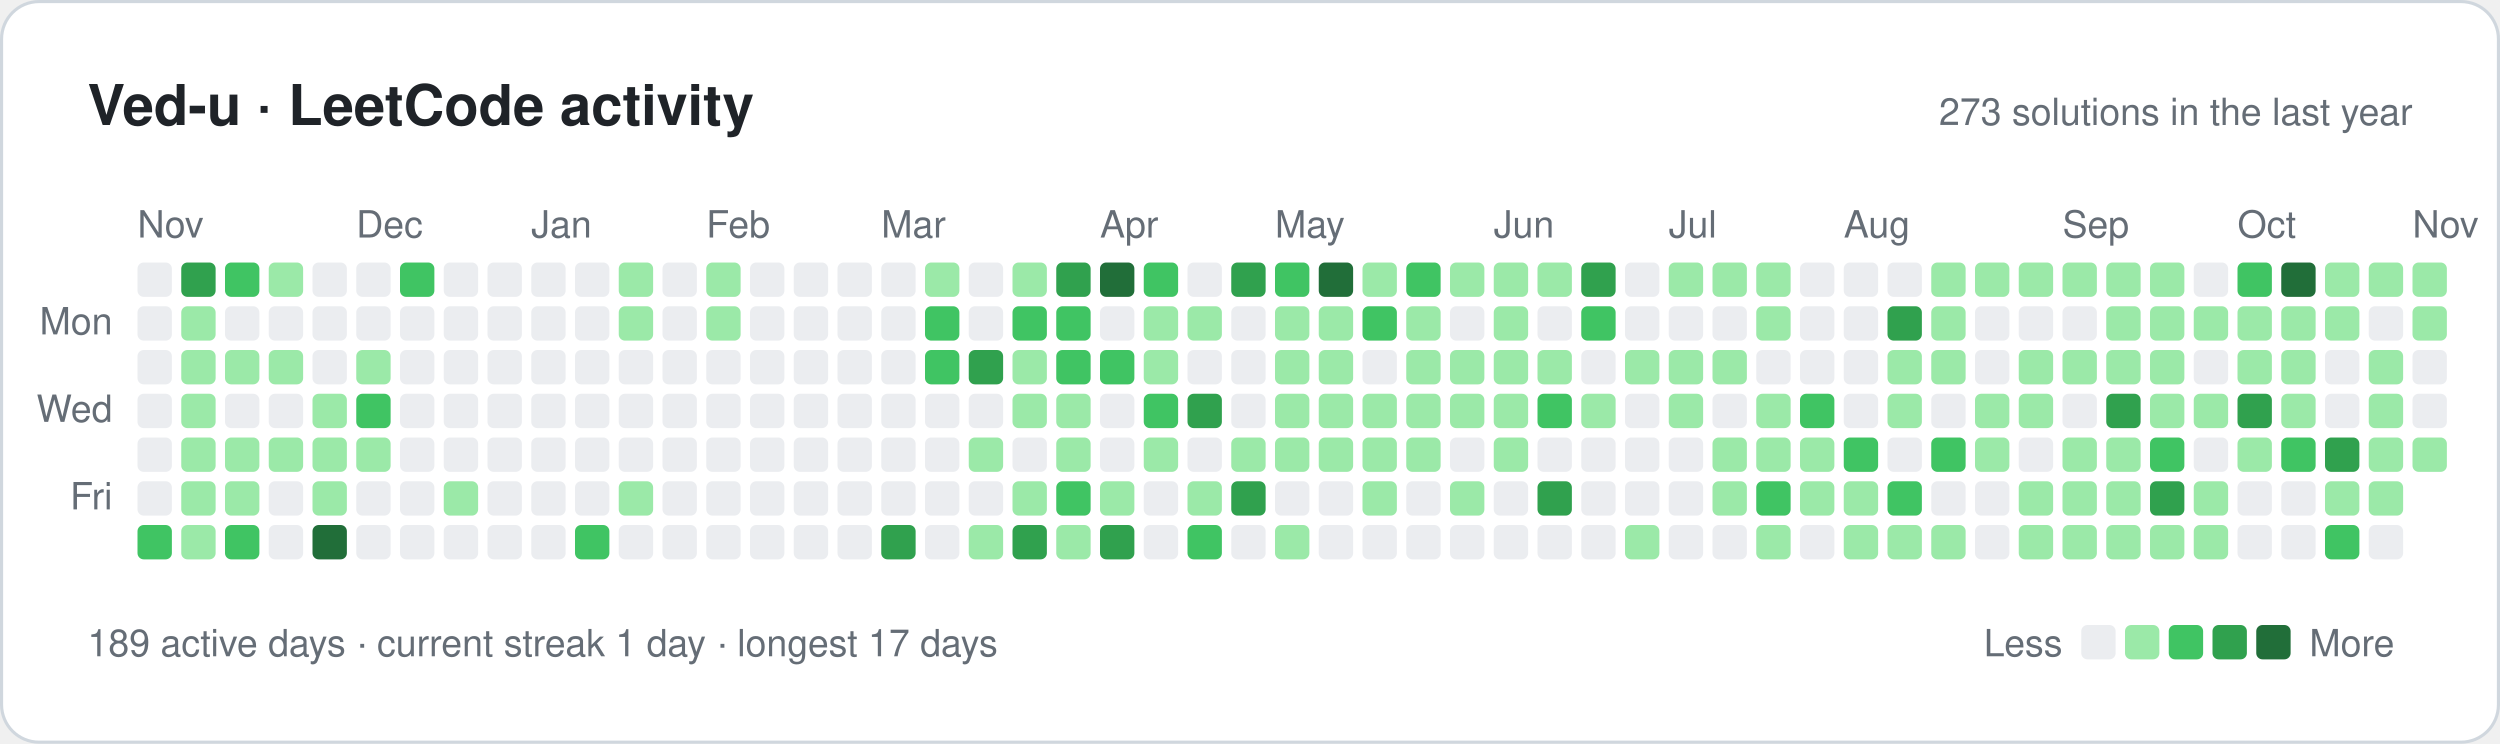
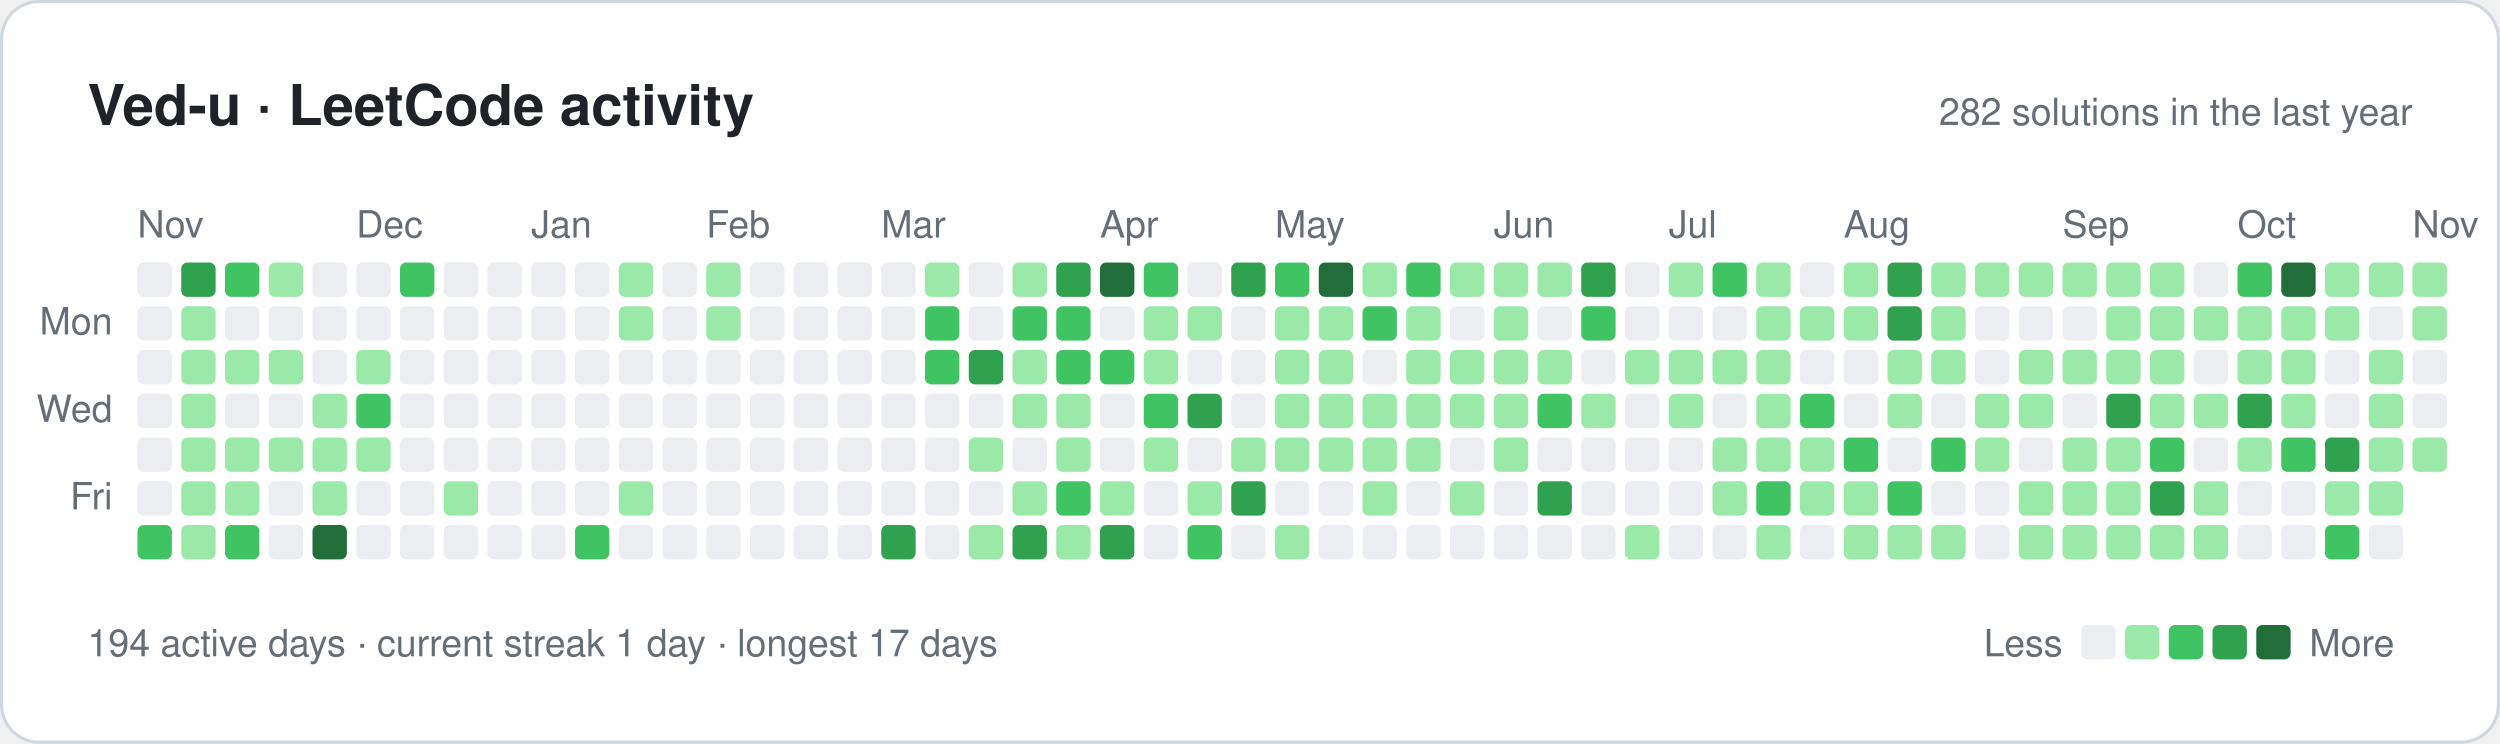
<svg xmlns="http://www.w3.org/2000/svg" width="800" height="238" viewBox="0 0 800 238" font-family="-apple-system,BlinkMacSystemFont,'Segoe UI',Helvetica,Arial,sans-serif" role="img" aria-labelledby="t">
  <style>
.bg{fill:#ffffff;stroke:#d0d7de}.title{fill:#1f2328;font-size:18px;font-weight:600}.muted{fill:#656d76;font-size:12px}
.label{fill:#1f2328;font-size:13px;font-weight:600}.value{fill:#1f2328;font-size:22px;font-weight:700}.value-sm{fill:#1f2328;font-size:14px;font-weight:700}
.total{fill:#1f2328;font-size:30px;font-weight:700}.track{fill:#eaeef2}.ring-track{stroke:#eaeef2}.divider{stroke:#d0d7de}.grid{stroke:#d0d7de;fill:none}
@media (prefers-color-scheme: dark){.bg{fill:#0d1117;stroke:#30363d}.title,.label,.value,.value-sm,.total{fill:#e6edf3}.muted{fill:#8b949e}.track{fill:#21262d}.ring-track{stroke:#21262d}.divider{stroke:#30363d}.grid{stroke:#30363d}}
@keyframes ls-fade{from{opacity:0;transform:translateY(6px)}to{opacity:1;transform:none}}
@keyframes ls-grow{from{transform:scaleX(0)}to{transform:scaleX(1)}}
@keyframes ls-pop{from{opacity:0;transform:scale(.2)}to{opacity:1;transform:scale(1)}}
@keyframes ls-pulse{0%,100%{opacity:1}50%{opacity:.3}}
.fade{animation:ls-fade .6s ease-out both}
.grow{transform-box:fill-box;transform-origin:left center;animation:ls-grow .9s cubic-bezier(.2,.7,.3,1) both}
.pulse{animation:ls-pulse 1.8s ease-in-out infinite}
.d1{animation-delay:0.12s}
.d2{animation-delay:0.24s}
.d3{animation-delay:0.36s}
.d4{animation-delay:0.48s}
.d5{animation-delay:0.60s}
.d6{animation-delay:0.72s}
.d7{animation-delay:0.84s}
.d8{animation-delay:0.96s}
@media (prefers-reduced-motion: reduce){*{animation:none!important}}
.h0{fill:#ebedf0}.h1{fill:#9be9a8}.h2{fill:#40c463}.h3{fill:#30a14e}.h4{fill:#216e39}
@media (prefers-color-scheme: dark){.h0{fill:#161b22}.h1{fill:#0e4429}.h2{fill:#006d32}.h3{fill:#26a641}.h4{fill:#39d353}}
</style>
  <rect x="0.5" y="0.5" width="799" height="237" rx="12" class="bg" />
  <g class="fade">
    <text x="28" y="40" class="title">Ved-u · LeetCode activity</text>
-     <text x="772" y="40" class="muted" text-anchor="end">273 solutions in the last year</text>
+     <text x="772" y="40" class="muted" text-anchor="end">282 solutions in the last year</text>
  </g>
  <text x="44" y="76" class="muted" font-size="11">Nov</text>
  <text x="114" y="76" class="muted" font-size="11">Dec</text>
  <text x="170" y="76" class="muted" font-size="11">Jan</text>
  <text x="226" y="76" class="muted" font-size="11">Feb</text>
  <text x="282" y="76" class="muted" font-size="11">Mar</text>
  <text x="352" y="76" class="muted" font-size="11">Apr</text>
  <text x="408" y="76" class="muted" font-size="11">May</text>
  <text x="478" y="76" class="muted" font-size="11">Jun</text>
  <text x="534" y="76" class="muted" font-size="11">Jul</text>
  <text x="590" y="76" class="muted" font-size="11">Aug</text>
  <text x="660" y="76" class="muted" font-size="11">Sep</text>
  <text x="716" y="76" class="muted" font-size="11">Oct</text>
  <text x="772" y="76" class="muted" font-size="11">Nov</text>
  <text x="36" y="107" class="muted" font-size="10" text-anchor="end">Mon</text>
  <text x="36" y="135" class="muted" font-size="10" text-anchor="end">Wed</text>
  <text x="36" y="163" class="muted" font-size="10" text-anchor="end">Fri</text>
  <g class="fade d1">
    <rect x="44" y="84" width="11" height="11" rx="2" class="h0" />
    <rect x="44" y="98" width="11" height="11" rx="2" class="h0" />
    <rect x="44" y="112" width="11" height="11" rx="2" class="h0" />
    <rect x="44" y="126" width="11" height="11" rx="2" class="h0" />
    <rect x="44" y="140" width="11" height="11" rx="2" class="h0" />
    <rect x="44" y="154" width="11" height="11" rx="2" class="h0" />
    <rect x="44" y="168" width="11" height="11" rx="2" class="h2" />
    <rect x="58" y="84" width="11" height="11" rx="2" class="h3" />
    <rect x="58" y="98" width="11" height="11" rx="2" class="h1" />
    <rect x="58" y="112" width="11" height="11" rx="2" class="h1" />
    <rect x="58" y="126" width="11" height="11" rx="2" class="h1" />
    <rect x="58" y="140" width="11" height="11" rx="2" class="h1" />
    <rect x="58" y="154" width="11" height="11" rx="2" class="h1" />
    <rect x="58" y="168" width="11" height="11" rx="2" class="h1" />
    <rect x="72" y="84" width="11" height="11" rx="2" class="h2" />
    <rect x="72" y="98" width="11" height="11" rx="2" class="h0" />
    <rect x="72" y="112" width="11" height="11" rx="2" class="h1" />
    <rect x="72" y="126" width="11" height="11" rx="2" class="h0" />
    <rect x="72" y="140" width="11" height="11" rx="2" class="h1" />
    <rect x="72" y="154" width="11" height="11" rx="2" class="h1" />
    <rect x="72" y="168" width="11" height="11" rx="2" class="h2" />
    <rect x="86" y="84" width="11" height="11" rx="2" class="h1" />
    <rect x="86" y="98" width="11" height="11" rx="2" class="h0" />
    <rect x="86" y="112" width="11" height="11" rx="2" class="h1" />
    <rect x="86" y="126" width="11" height="11" rx="2" class="h0" />
    <rect x="86" y="140" width="11" height="11" rx="2" class="h1" />
    <rect x="86" y="154" width="11" height="11" rx="2" class="h0" />
    <rect x="86" y="168" width="11" height="11" rx="2" class="h0" />
    <rect x="100" y="84" width="11" height="11" rx="2" class="h0" />
    <rect x="100" y="98" width="11" height="11" rx="2" class="h0" />
    <rect x="100" y="112" width="11" height="11" rx="2" class="h0" />
    <rect x="100" y="126" width="11" height="11" rx="2" class="h1" />
    <rect x="100" y="140" width="11" height="11" rx="2" class="h1" />
    <rect x="100" y="154" width="11" height="11" rx="2" class="h1" />
    <rect x="100" y="168" width="11" height="11" rx="2" class="h4" />
    <rect x="114" y="84" width="11" height="11" rx="2" class="h0" />
    <rect x="114" y="98" width="11" height="11" rx="2" class="h0" />
    <rect x="114" y="112" width="11" height="11" rx="2" class="h1" />
    <rect x="114" y="126" width="11" height="11" rx="2" class="h2" />
    <rect x="114" y="140" width="11" height="11" rx="2" class="h1" />
    <rect x="114" y="154" width="11" height="11" rx="2" class="h0" />
    <rect x="114" y="168" width="11" height="11" rx="2" class="h0" />
    <rect x="128" y="84" width="11" height="11" rx="2" class="h2" />
    <rect x="128" y="98" width="11" height="11" rx="2" class="h0" />
    <rect x="128" y="112" width="11" height="11" rx="2" class="h0" />
    <rect x="128" y="126" width="11" height="11" rx="2" class="h0" />
    <rect x="128" y="140" width="11" height="11" rx="2" class="h0" />
    <rect x="128" y="154" width="11" height="11" rx="2" class="h0" />
    <rect x="128" y="168" width="11" height="11" rx="2" class="h0" />
    <rect x="142" y="84" width="11" height="11" rx="2" class="h0" />
    <rect x="142" y="98" width="11" height="11" rx="2" class="h0" />
    <rect x="142" y="112" width="11" height="11" rx="2" class="h0" />
    <rect x="142" y="126" width="11" height="11" rx="2" class="h0" />
    <rect x="142" y="140" width="11" height="11" rx="2" class="h0" />
    <rect x="142" y="154" width="11" height="11" rx="2" class="h1" />
    <rect x="142" y="168" width="11" height="11" rx="2" class="h0" />
    <rect x="156" y="84" width="11" height="11" rx="2" class="h0" />
    <rect x="156" y="98" width="11" height="11" rx="2" class="h0" />
    <rect x="156" y="112" width="11" height="11" rx="2" class="h0" />
    <rect x="156" y="126" width="11" height="11" rx="2" class="h0" />
    <rect x="156" y="140" width="11" height="11" rx="2" class="h0" />
    <rect x="156" y="154" width="11" height="11" rx="2" class="h0" />
    <rect x="156" y="168" width="11" height="11" rx="2" class="h0" />
    <rect x="170" y="84" width="11" height="11" rx="2" class="h0" />
    <rect x="170" y="98" width="11" height="11" rx="2" class="h0" />
    <rect x="170" y="112" width="11" height="11" rx="2" class="h0" />
    <rect x="170" y="126" width="11" height="11" rx="2" class="h0" />
    <rect x="170" y="140" width="11" height="11" rx="2" class="h0" />
    <rect x="170" y="154" width="11" height="11" rx="2" class="h0" />
    <rect x="170" y="168" width="11" height="11" rx="2" class="h0" />
    <rect x="184" y="84" width="11" height="11" rx="2" class="h0" />
    <rect x="184" y="98" width="11" height="11" rx="2" class="h0" />
    <rect x="184" y="112" width="11" height="11" rx="2" class="h0" />
    <rect x="184" y="126" width="11" height="11" rx="2" class="h0" />
    <rect x="184" y="140" width="11" height="11" rx="2" class="h0" />
    <rect x="184" y="154" width="11" height="11" rx="2" class="h0" />
    <rect x="184" y="168" width="11" height="11" rx="2" class="h2" />
    <rect x="198" y="84" width="11" height="11" rx="2" class="h1" />
    <rect x="198" y="98" width="11" height="11" rx="2" class="h1" />
    <rect x="198" y="112" width="11" height="11" rx="2" class="h0" />
    <rect x="198" y="126" width="11" height="11" rx="2" class="h0" />
    <rect x="198" y="140" width="11" height="11" rx="2" class="h0" />
    <rect x="198" y="154" width="11" height="11" rx="2" class="h1" />
    <rect x="198" y="168" width="11" height="11" rx="2" class="h0" />
    <rect x="212" y="84" width="11" height="11" rx="2" class="h0" />
    <rect x="212" y="98" width="11" height="11" rx="2" class="h0" />
    <rect x="212" y="112" width="11" height="11" rx="2" class="h0" />
    <rect x="212" y="126" width="11" height="11" rx="2" class="h0" />
    <rect x="212" y="140" width="11" height="11" rx="2" class="h0" />
    <rect x="212" y="154" width="11" height="11" rx="2" class="h0" />
    <rect x="212" y="168" width="11" height="11" rx="2" class="h0" />
    <rect x="226" y="84" width="11" height="11" rx="2" class="h1" />
    <rect x="226" y="98" width="11" height="11" rx="2" class="h1" />
    <rect x="226" y="112" width="11" height="11" rx="2" class="h0" />
    <rect x="226" y="126" width="11" height="11" rx="2" class="h0" />
    <rect x="226" y="140" width="11" height="11" rx="2" class="h0" />
    <rect x="226" y="154" width="11" height="11" rx="2" class="h0" />
    <rect x="226" y="168" width="11" height="11" rx="2" class="h0" />
    <rect x="240" y="84" width="11" height="11" rx="2" class="h0" />
    <rect x="240" y="98" width="11" height="11" rx="2" class="h0" />
    <rect x="240" y="112" width="11" height="11" rx="2" class="h0" />
    <rect x="240" y="126" width="11" height="11" rx="2" class="h0" />
    <rect x="240" y="140" width="11" height="11" rx="2" class="h0" />
    <rect x="240" y="154" width="11" height="11" rx="2" class="h0" />
    <rect x="240" y="168" width="11" height="11" rx="2" class="h0" />
    <rect x="254" y="84" width="11" height="11" rx="2" class="h0" />
    <rect x="254" y="98" width="11" height="11" rx="2" class="h0" />
    <rect x="254" y="112" width="11" height="11" rx="2" class="h0" />
    <rect x="254" y="126" width="11" height="11" rx="2" class="h0" />
    <rect x="254" y="140" width="11" height="11" rx="2" class="h0" />
    <rect x="254" y="154" width="11" height="11" rx="2" class="h0" />
    <rect x="254" y="168" width="11" height="11" rx="2" class="h0" />
    <rect x="268" y="84" width="11" height="11" rx="2" class="h0" />
    <rect x="268" y="98" width="11" height="11" rx="2" class="h0" />
    <rect x="268" y="112" width="11" height="11" rx="2" class="h0" />
    <rect x="268" y="126" width="11" height="11" rx="2" class="h0" />
    <rect x="268" y="140" width="11" height="11" rx="2" class="h0" />
    <rect x="268" y="154" width="11" height="11" rx="2" class="h0" />
    <rect x="268" y="168" width="11" height="11" rx="2" class="h0" />
    <rect x="282" y="84" width="11" height="11" rx="2" class="h0" />
    <rect x="282" y="98" width="11" height="11" rx="2" class="h0" />
    <rect x="282" y="112" width="11" height="11" rx="2" class="h0" />
    <rect x="282" y="126" width="11" height="11" rx="2" class="h0" />
    <rect x="282" y="140" width="11" height="11" rx="2" class="h0" />
    <rect x="282" y="154" width="11" height="11" rx="2" class="h0" />
    <rect x="282" y="168" width="11" height="11" rx="2" class="h3" />
    <rect x="296" y="84" width="11" height="11" rx="2" class="h1" />
    <rect x="296" y="98" width="11" height="11" rx="2" class="h2" />
    <rect x="296" y="112" width="11" height="11" rx="2" class="h2" />
    <rect x="296" y="126" width="11" height="11" rx="2" class="h0" />
    <rect x="296" y="140" width="11" height="11" rx="2" class="h0" />
    <rect x="296" y="154" width="11" height="11" rx="2" class="h0" />
    <rect x="296" y="168" width="11" height="11" rx="2" class="h0" />
    <rect x="310" y="84" width="11" height="11" rx="2" class="h0" />
    <rect x="310" y="98" width="11" height="11" rx="2" class="h0" />
    <rect x="310" y="112" width="11" height="11" rx="2" class="h3" />
    <rect x="310" y="126" width="11" height="11" rx="2" class="h0" />
    <rect x="310" y="140" width="11" height="11" rx="2" class="h1" />
    <rect x="310" y="154" width="11" height="11" rx="2" class="h0" />
    <rect x="310" y="168" width="11" height="11" rx="2" class="h1" />
    <rect x="324" y="84" width="11" height="11" rx="2" class="h1" />
    <rect x="324" y="98" width="11" height="11" rx="2" class="h2" />
    <rect x="324" y="112" width="11" height="11" rx="2" class="h1" />
    <rect x="324" y="126" width="11" height="11" rx="2" class="h1" />
    <rect x="324" y="140" width="11" height="11" rx="2" class="h0" />
    <rect x="324" y="154" width="11" height="11" rx="2" class="h1" />
    <rect x="324" y="168" width="11" height="11" rx="2" class="h3" />
    <rect x="338" y="84" width="11" height="11" rx="2" class="h3" />
    <rect x="338" y="98" width="11" height="11" rx="2" class="h2" />
    <rect x="338" y="112" width="11" height="11" rx="2" class="h2" />
    <rect x="338" y="126" width="11" height="11" rx="2" class="h1" />
    <rect x="338" y="140" width="11" height="11" rx="2" class="h1" />
    <rect x="338" y="154" width="11" height="11" rx="2" class="h2" />
    <rect x="338" y="168" width="11" height="11" rx="2" class="h1" />
    <rect x="352" y="84" width="11" height="11" rx="2" class="h4" />
    <rect x="352" y="98" width="11" height="11" rx="2" class="h0" />
    <rect x="352" y="112" width="11" height="11" rx="2" class="h2" />
    <rect x="352" y="126" width="11" height="11" rx="2" class="h0" />
    <rect x="352" y="140" width="11" height="11" rx="2" class="h0" />
    <rect x="352" y="154" width="11" height="11" rx="2" class="h1" />
    <rect x="352" y="168" width="11" height="11" rx="2" class="h3" />
    <rect x="366" y="84" width="11" height="11" rx="2" class="h2" />
    <rect x="366" y="98" width="11" height="11" rx="2" class="h1" />
    <rect x="366" y="112" width="11" height="11" rx="2" class="h1" />
    <rect x="366" y="126" width="11" height="11" rx="2" class="h2" />
    <rect x="366" y="140" width="11" height="11" rx="2" class="h1" />
    <rect x="366" y="154" width="11" height="11" rx="2" class="h0" />
    <rect x="366" y="168" width="11" height="11" rx="2" class="h0" />
    <rect x="380" y="84" width="11" height="11" rx="2" class="h0" />
    <rect x="380" y="98" width="11" height="11" rx="2" class="h1" />
    <rect x="380" y="112" width="11" height="11" rx="2" class="h0" />
    <rect x="380" y="126" width="11" height="11" rx="2" class="h3" />
    <rect x="380" y="140" width="11" height="11" rx="2" class="h0" />
    <rect x="380" y="154" width="11" height="11" rx="2" class="h1" />
    <rect x="380" y="168" width="11" height="11" rx="2" class="h2" />
    <rect x="394" y="84" width="11" height="11" rx="2" class="h3" />
    <rect x="394" y="98" width="11" height="11" rx="2" class="h0" />
    <rect x="394" y="112" width="11" height="11" rx="2" class="h0" />
    <rect x="394" y="126" width="11" height="11" rx="2" class="h0" />
    <rect x="394" y="140" width="11" height="11" rx="2" class="h1" />
    <rect x="394" y="154" width="11" height="11" rx="2" class="h3" />
    <rect x="394" y="168" width="11" height="11" rx="2" class="h0" />
    <rect x="408" y="84" width="11" height="11" rx="2" class="h2" />
    <rect x="408" y="98" width="11" height="11" rx="2" class="h1" />
    <rect x="408" y="112" width="11" height="11" rx="2" class="h1" />
    <rect x="408" y="126" width="11" height="11" rx="2" class="h1" />
    <rect x="408" y="140" width="11" height="11" rx="2" class="h1" />
    <rect x="408" y="154" width="11" height="11" rx="2" class="h0" />
    <rect x="408" y="168" width="11" height="11" rx="2" class="h1" />
    <rect x="422" y="84" width="11" height="11" rx="2" class="h4" />
    <rect x="422" y="98" width="11" height="11" rx="2" class="h1" />
    <rect x="422" y="112" width="11" height="11" rx="2" class="h1" />
    <rect x="422" y="126" width="11" height="11" rx="2" class="h1" />
    <rect x="422" y="140" width="11" height="11" rx="2" class="h1" />
    <rect x="422" y="154" width="11" height="11" rx="2" class="h0" />
    <rect x="422" y="168" width="11" height="11" rx="2" class="h0" />
    <rect x="436" y="84" width="11" height="11" rx="2" class="h1" />
    <rect x="436" y="98" width="11" height="11" rx="2" class="h2" />
    <rect x="436" y="112" width="11" height="11" rx="2" class="h0" />
    <rect x="436" y="126" width="11" height="11" rx="2" class="h1" />
    <rect x="436" y="140" width="11" height="11" rx="2" class="h1" />
    <rect x="436" y="154" width="11" height="11" rx="2" class="h1" />
    <rect x="436" y="168" width="11" height="11" rx="2" class="h0" />
    <rect x="450" y="84" width="11" height="11" rx="2" class="h2" />
    <rect x="450" y="98" width="11" height="11" rx="2" class="h1" />
    <rect x="450" y="112" width="11" height="11" rx="2" class="h1" />
    <rect x="450" y="126" width="11" height="11" rx="2" class="h1" />
    <rect x="450" y="140" width="11" height="11" rx="2" class="h1" />
    <rect x="450" y="154" width="11" height="11" rx="2" class="h0" />
    <rect x="450" y="168" width="11" height="11" rx="2" class="h0" />
    <rect x="464" y="84" width="11" height="11" rx="2" class="h1" />
    <rect x="464" y="98" width="11" height="11" rx="2" class="h0" />
    <rect x="464" y="112" width="11" height="11" rx="2" class="h1" />
    <rect x="464" y="126" width="11" height="11" rx="2" class="h1" />
    <rect x="464" y="140" width="11" height="11" rx="2" class="h0" />
    <rect x="464" y="154" width="11" height="11" rx="2" class="h1" />
    <rect x="464" y="168" width="11" height="11" rx="2" class="h0" />
    <rect x="478" y="84" width="11" height="11" rx="2" class="h1" />
    <rect x="478" y="98" width="11" height="11" rx="2" class="h1" />
    <rect x="478" y="112" width="11" height="11" rx="2" class="h1" />
    <rect x="478" y="126" width="11" height="11" rx="2" class="h1" />
    <rect x="478" y="140" width="11" height="11" rx="2" class="h1" />
    <rect x="478" y="154" width="11" height="11" rx="2" class="h0" />
    <rect x="478" y="168" width="11" height="11" rx="2" class="h0" />
    <rect x="492" y="84" width="11" height="11" rx="2" class="h1" />
    <rect x="492" y="98" width="11" height="11" rx="2" class="h0" />
    <rect x="492" y="112" width="11" height="11" rx="2" class="h1" />
    <rect x="492" y="126" width="11" height="11" rx="2" class="h2" />
    <rect x="492" y="140" width="11" height="11" rx="2" class="h0" />
    <rect x="492" y="154" width="11" height="11" rx="2" class="h3" />
    <rect x="492" y="168" width="11" height="11" rx="2" class="h0" />
    <rect x="506" y="84" width="11" height="11" rx="2" class="h3" />
    <rect x="506" y="98" width="11" height="11" rx="2" class="h2" />
    <rect x="506" y="112" width="11" height="11" rx="2" class="h0" />
    <rect x="506" y="126" width="11" height="11" rx="2" class="h1" />
    <rect x="506" y="140" width="11" height="11" rx="2" class="h0" />
    <rect x="506" y="154" width="11" height="11" rx="2" class="h0" />
    <rect x="506" y="168" width="11" height="11" rx="2" class="h0" />
    <rect x="520" y="84" width="11" height="11" rx="2" class="h0" />
    <rect x="520" y="98" width="11" height="11" rx="2" class="h0" />
    <rect x="520" y="112" width="11" height="11" rx="2" class="h1" />
    <rect x="520" y="126" width="11" height="11" rx="2" class="h0" />
    <rect x="520" y="140" width="11" height="11" rx="2" class="h0" />
    <rect x="520" y="154" width="11" height="11" rx="2" class="h0" />
    <rect x="520" y="168" width="11" height="11" rx="2" class="h1" />
    <rect x="534" y="84" width="11" height="11" rx="2" class="h1" />
    <rect x="534" y="98" width="11" height="11" rx="2" class="h0" />
    <rect x="534" y="112" width="11" height="11" rx="2" class="h1" />
    <rect x="534" y="126" width="11" height="11" rx="2" class="h1" />
    <rect x="534" y="140" width="11" height="11" rx="2" class="h0" />
    <rect x="534" y="154" width="11" height="11" rx="2" class="h0" />
    <rect x="534" y="168" width="11" height="11" rx="2" class="h0" />
-     <rect x="548" y="84" width="11" height="11" rx="2" class="h1" />
+     <rect x="548" y="84" width="11" height="11" rx="2" class="h2" />
    <rect x="548" y="98" width="11" height="11" rx="2" class="h0" />
    <rect x="548" y="112" width="11" height="11" rx="2" class="h1" />
    <rect x="548" y="126" width="11" height="11" rx="2" class="h0" />
    <rect x="548" y="140" width="11" height="11" rx="2" class="h1" />
    <rect x="548" y="154" width="11" height="11" rx="2" class="h1" />
    <rect x="548" y="168" width="11" height="11" rx="2" class="h0" />
    <rect x="562" y="84" width="11" height="11" rx="2" class="h1" />
    <rect x="562" y="98" width="11" height="11" rx="2" class="h1" />
-     <rect x="562" y="112" width="11" height="11" rx="2" class="h0" />
+     <rect x="562" y="112" width="11" height="11" rx="2" class="h1" />
    <rect x="562" y="126" width="11" height="11" rx="2" class="h1" />
    <rect x="562" y="140" width="11" height="11" rx="2" class="h1" />
    <rect x="562" y="154" width="11" height="11" rx="2" class="h2" />
    <rect x="562" y="168" width="11" height="11" rx="2" class="h1" />
    <rect x="576" y="84" width="11" height="11" rx="2" class="h0" />
-     <rect x="576" y="98" width="11" height="11" rx="2" class="h0" />
+     <rect x="576" y="98" width="11" height="11" rx="2" class="h1" />
    <rect x="576" y="112" width="11" height="11" rx="2" class="h0" />
    <rect x="576" y="126" width="11" height="11" rx="2" class="h2" />
    <rect x="576" y="140" width="11" height="11" rx="2" class="h1" />
    <rect x="576" y="154" width="11" height="11" rx="2" class="h1" />
    <rect x="576" y="168" width="11" height="11" rx="2" class="h0" />
-     <rect x="590" y="84" width="11" height="11" rx="2" class="h0" />
-     <rect x="590" y="98" width="11" height="11" rx="2" class="h0" />
+     <rect x="590" y="84" width="11" height="11" rx="2" class="h1" />
+     <rect x="590" y="98" width="11" height="11" rx="2" class="h1" />
    <rect x="590" y="112" width="11" height="11" rx="2" class="h0" />
    <rect x="590" y="126" width="11" height="11" rx="2" class="h0" />
    <rect x="590" y="140" width="11" height="11" rx="2" class="h2" />
    <rect x="590" y="154" width="11" height="11" rx="2" class="h1" />
    <rect x="590" y="168" width="11" height="11" rx="2" class="h1" />
-     <rect x="604" y="84" width="11" height="11" rx="2" class="h0" />
+     <rect x="604" y="84" width="11" height="11" rx="2" class="h3" />
    <rect x="604" y="98" width="11" height="11" rx="2" class="h3" />
    <rect x="604" y="112" width="11" height="11" rx="2" class="h1" />
    <rect x="604" y="126" width="11" height="11" rx="2" class="h1" />
    <rect x="604" y="140" width="11" height="11" rx="2" class="h0" />
    <rect x="604" y="154" width="11" height="11" rx="2" class="h2" />
    <rect x="604" y="168" width="11" height="11" rx="2" class="h1" />
    <rect x="618" y="84" width="11" height="11" rx="2" class="h1" />
    <rect x="618" y="98" width="11" height="11" rx="2" class="h1" />
    <rect x="618" y="112" width="11" height="11" rx="2" class="h1" />
    <rect x="618" y="126" width="11" height="11" rx="2" class="h0" />
    <rect x="618" y="140" width="11" height="11" rx="2" class="h2" />
    <rect x="618" y="154" width="11" height="11" rx="2" class="h0" />
    <rect x="618" y="168" width="11" height="11" rx="2" class="h1" />
    <rect x="632" y="84" width="11" height="11" rx="2" class="h1" />
    <rect x="632" y="98" width="11" height="11" rx="2" class="h0" />
    <rect x="632" y="112" width="11" height="11" rx="2" class="h0" />
    <rect x="632" y="126" width="11" height="11" rx="2" class="h1" />
    <rect x="632" y="140" width="11" height="11" rx="2" class="h1" />
    <rect x="632" y="154" width="11" height="11" rx="2" class="h0" />
    <rect x="632" y="168" width="11" height="11" rx="2" class="h0" />
    <rect x="646" y="84" width="11" height="11" rx="2" class="h1" />
    <rect x="646" y="98" width="11" height="11" rx="2" class="h0" />
    <rect x="646" y="112" width="11" height="11" rx="2" class="h1" />
    <rect x="646" y="126" width="11" height="11" rx="2" class="h1" />
    <rect x="646" y="140" width="11" height="11" rx="2" class="h0" />
    <rect x="646" y="154" width="11" height="11" rx="2" class="h1" />
    <rect x="646" y="168" width="11" height="11" rx="2" class="h1" />
    <rect x="660" y="84" width="11" height="11" rx="2" class="h1" />
    <rect x="660" y="98" width="11" height="11" rx="2" class="h0" />
    <rect x="660" y="112" width="11" height="11" rx="2" class="h1" />
    <rect x="660" y="126" width="11" height="11" rx="2" class="h0" />
    <rect x="660" y="140" width="11" height="11" rx="2" class="h1" />
    <rect x="660" y="154" width="11" height="11" rx="2" class="h1" />
    <rect x="660" y="168" width="11" height="11" rx="2" class="h1" />
    <rect x="674" y="84" width="11" height="11" rx="2" class="h1" />
    <rect x="674" y="98" width="11" height="11" rx="2" class="h1" />
    <rect x="674" y="112" width="11" height="11" rx="2" class="h1" />
    <rect x="674" y="126" width="11" height="11" rx="2" class="h3" />
    <rect x="674" y="140" width="11" height="11" rx="2" class="h1" />
    <rect x="674" y="154" width="11" height="11" rx="2" class="h1" />
    <rect x="674" y="168" width="11" height="11" rx="2" class="h1" />
    <rect x="688" y="84" width="11" height="11" rx="2" class="h1" />
    <rect x="688" y="98" width="11" height="11" rx="2" class="h1" />
    <rect x="688" y="112" width="11" height="11" rx="2" class="h1" />
    <rect x="688" y="126" width="11" height="11" rx="2" class="h1" />
    <rect x="688" y="140" width="11" height="11" rx="2" class="h2" />
    <rect x="688" y="154" width="11" height="11" rx="2" class="h3" />
    <rect x="688" y="168" width="11" height="11" rx="2" class="h1" />
    <rect x="702" y="84" width="11" height="11" rx="2" class="h0" />
    <rect x="702" y="98" width="11" height="11" rx="2" class="h1" />
    <rect x="702" y="112" width="11" height="11" rx="2" class="h0" />
    <rect x="702" y="126" width="11" height="11" rx="2" class="h1" />
    <rect x="702" y="140" width="11" height="11" rx="2" class="h0" />
    <rect x="702" y="154" width="11" height="11" rx="2" class="h1" />
    <rect x="702" y="168" width="11" height="11" rx="2" class="h1" />
    <rect x="716" y="84" width="11" height="11" rx="2" class="h2" />
    <rect x="716" y="98" width="11" height="11" rx="2" class="h1" />
    <rect x="716" y="112" width="11" height="11" rx="2" class="h1" />
    <rect x="716" y="126" width="11" height="11" rx="2" class="h3" />
    <rect x="716" y="140" width="11" height="11" rx="2" class="h1" />
    <rect x="716" y="154" width="11" height="11" rx="2" class="h0" />
    <rect x="716" y="168" width="11" height="11" rx="2" class="h0" />
    <rect x="730" y="84" width="11" height="11" rx="2" class="h4" />
    <rect x="730" y="98" width="11" height="11" rx="2" class="h1" />
    <rect x="730" y="112" width="11" height="11" rx="2" class="h1" />
    <rect x="730" y="126" width="11" height="11" rx="2" class="h1" />
    <rect x="730" y="140" width="11" height="11" rx="2" class="h2" />
    <rect x="730" y="154" width="11" height="11" rx="2" class="h0" />
    <rect x="730" y="168" width="11" height="11" rx="2" class="h0" />
    <rect x="744" y="84" width="11" height="11" rx="2" class="h1" />
    <rect x="744" y="98" width="11" height="11" rx="2" class="h1" />
    <rect x="744" y="112" width="11" height="11" rx="2" class="h0" />
    <rect x="744" y="126" width="11" height="11" rx="2" class="h0" />
    <rect x="744" y="140" width="11" height="11" rx="2" class="h3" />
    <rect x="744" y="154" width="11" height="11" rx="2" class="h1" />
    <rect x="744" y="168" width="11" height="11" rx="2" class="h2" />
    <rect x="758" y="84" width="11" height="11" rx="2" class="h1" />
    <rect x="758" y="98" width="11" height="11" rx="2" class="h0" />
    <rect x="758" y="112" width="11" height="11" rx="2" class="h1" />
    <rect x="758" y="126" width="11" height="11" rx="2" class="h1" />
    <rect x="758" y="140" width="11" height="11" rx="2" class="h1" />
    <rect x="758" y="154" width="11" height="11" rx="2" class="h1" />
    <rect x="758" y="168" width="11" height="11" rx="2" class="h0" />
    <rect x="772" y="84" width="11" height="11" rx="2" class="h1" />
    <rect x="772" y="98" width="11" height="11" rx="2" class="h1" />
    <rect x="772" y="112" width="11" height="11" rx="2" class="h0" />
    <rect x="772" y="126" width="11" height="11" rx="2" class="h0" />
    <rect x="772" y="140" width="11" height="11" rx="2" class="h1" />
  </g>
-   <text x="28" y="210" class="muted">189 active days · current streak 1 day · longest 17 days</text>
+   <text x="28" y="210" class="muted">194 active days · current streak 1 day · longest 17 days</text>
  <text x="660" y="210" class="muted" text-anchor="end">Less</text>
  <rect x="666" y="200" width="11" height="11" rx="2" class="h0" />
  <rect x="680" y="200" width="11" height="11" rx="2" class="h1" />
  <rect x="694" y="200" width="11" height="11" rx="2" class="h2" />
  <rect x="708" y="200" width="11" height="11" rx="2" class="h3" />
  <rect x="722" y="200" width="11" height="11" rx="2" class="h4" />
  <text x="739" y="210" class="muted">More</text>
</svg>
